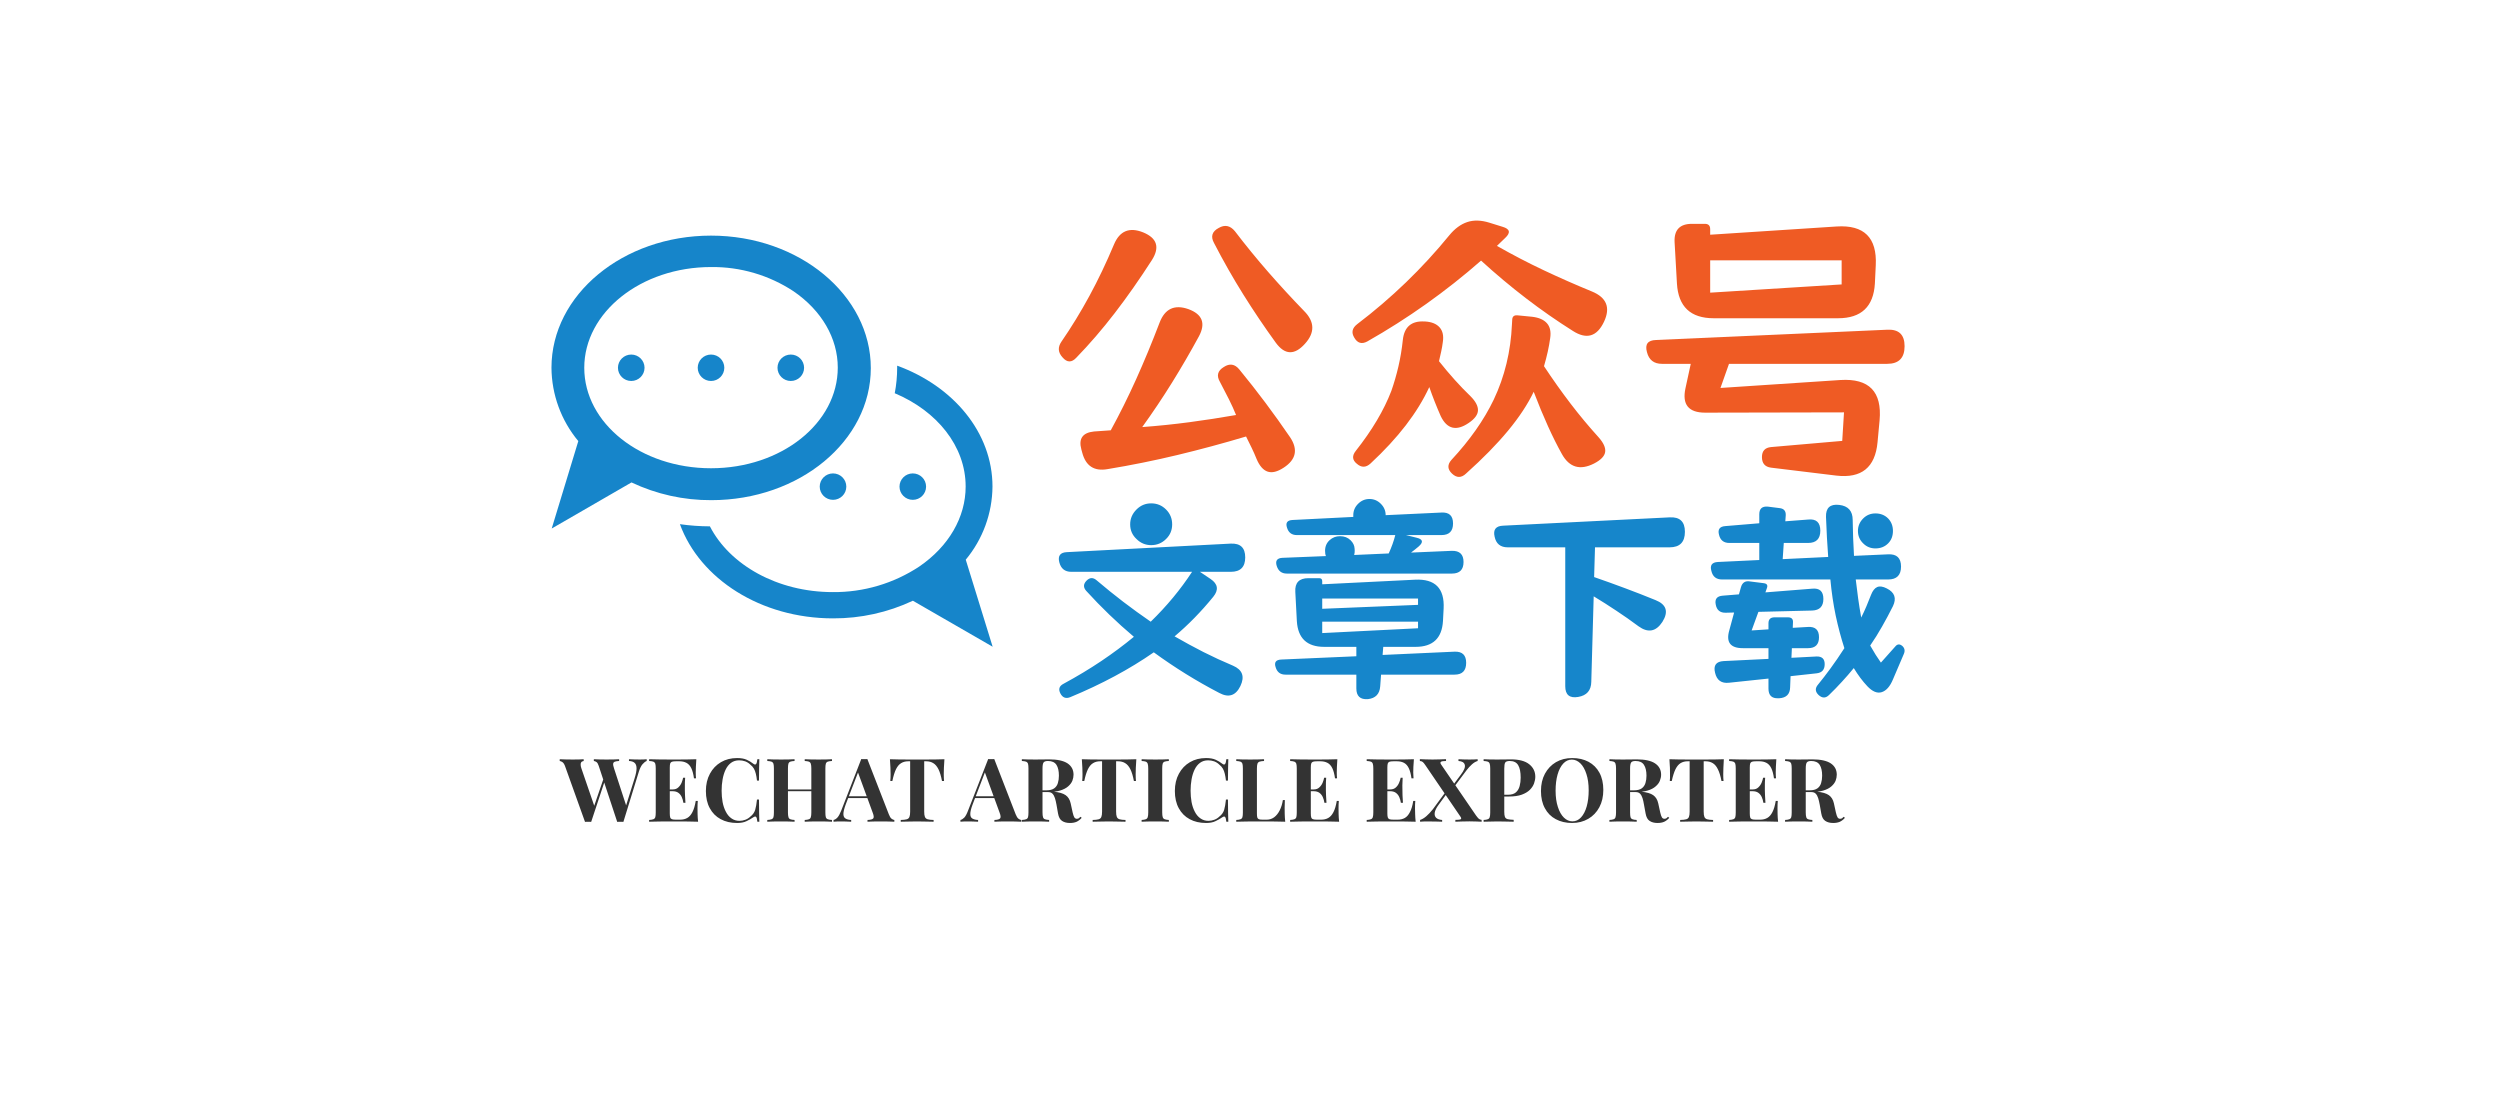
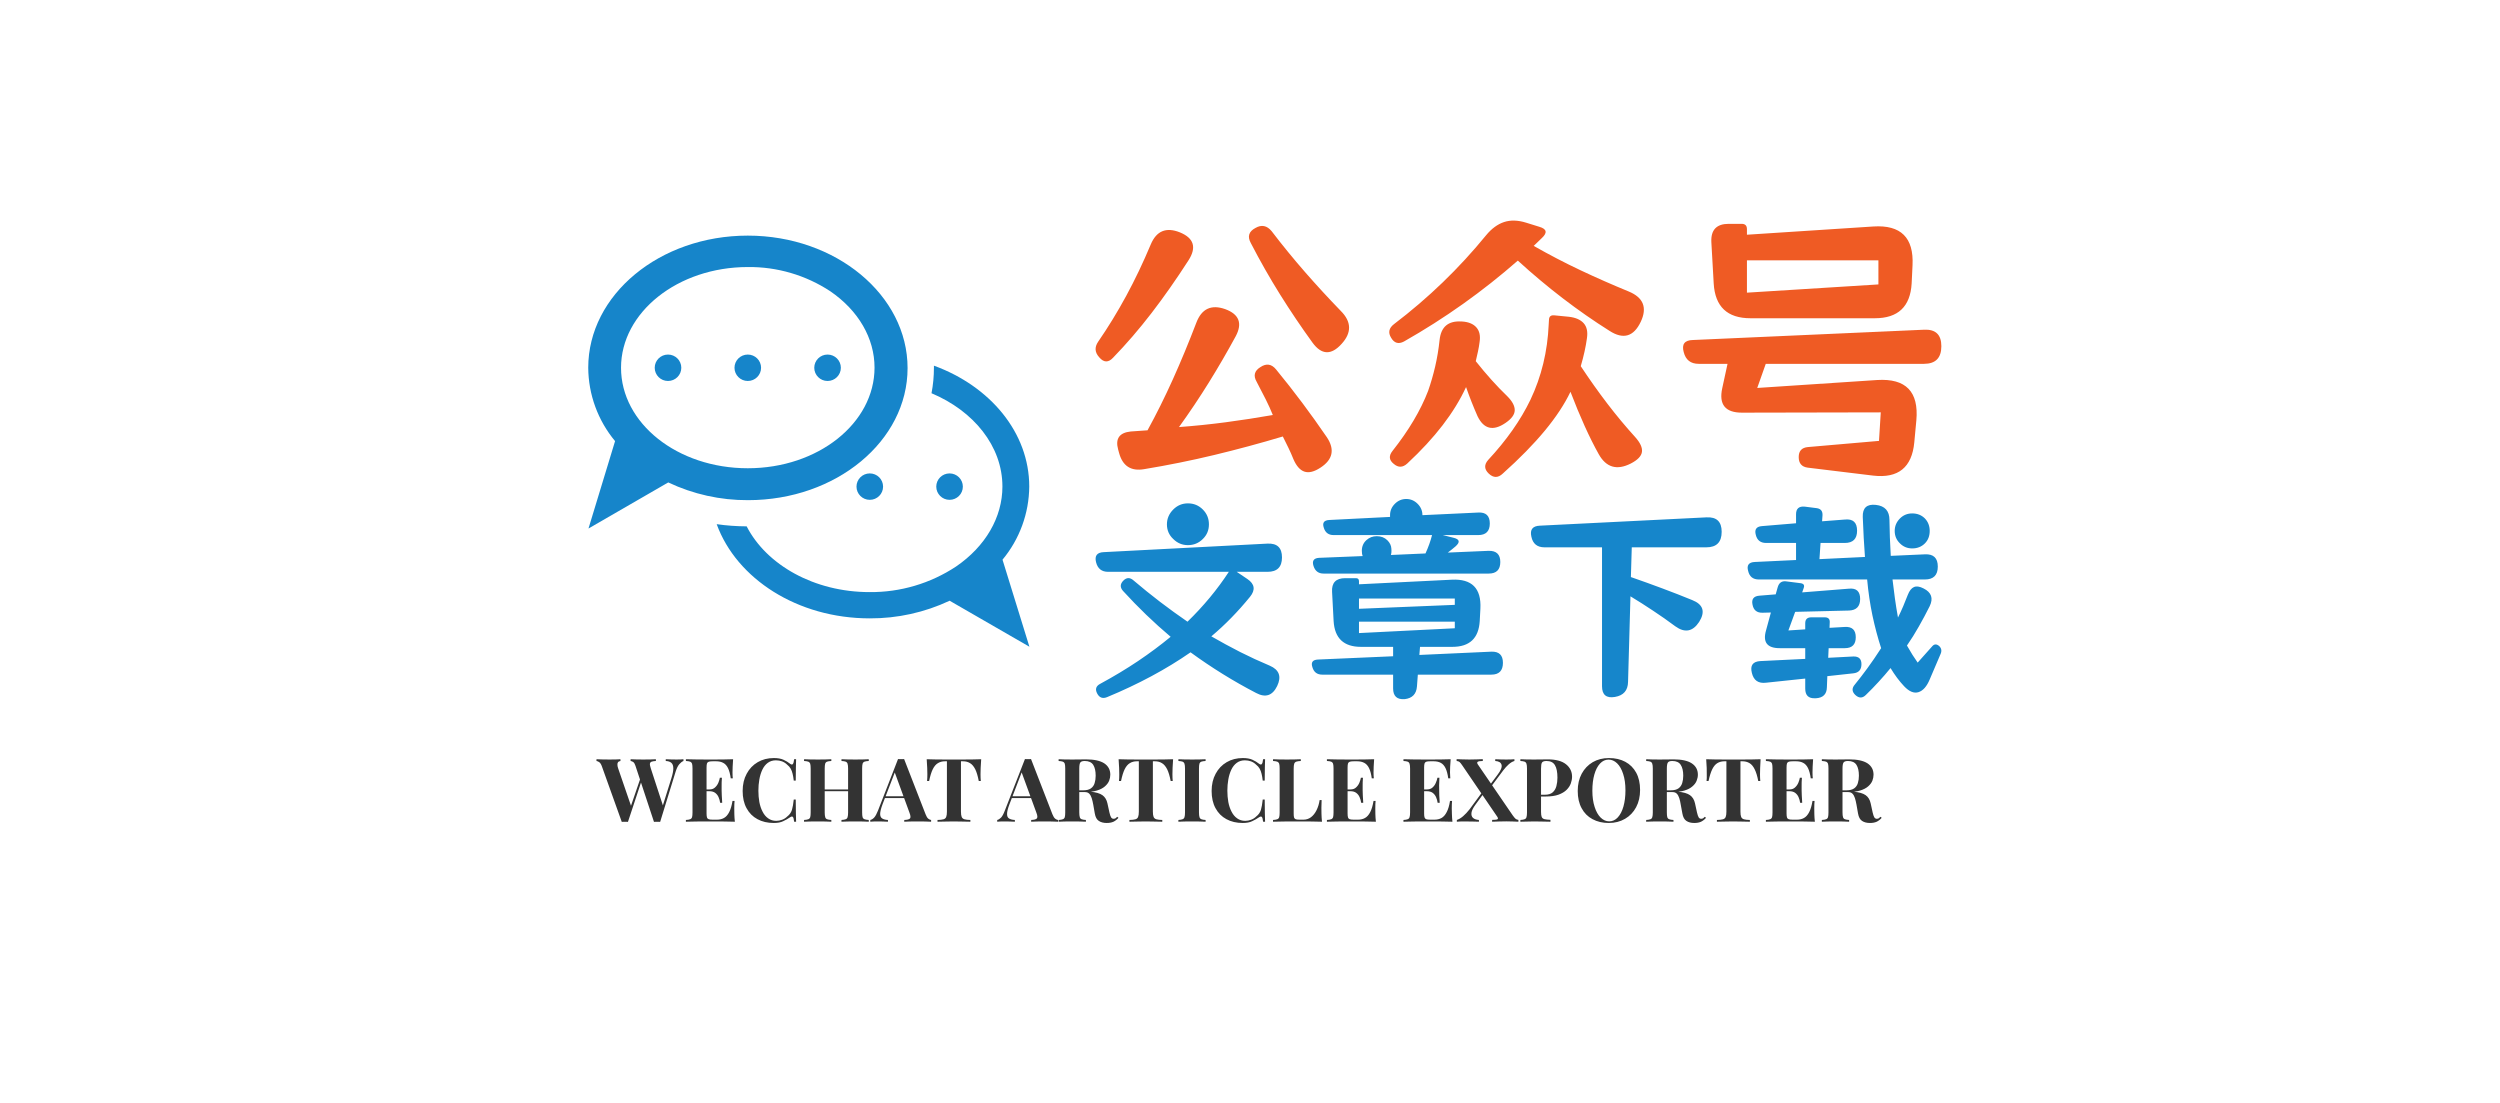
<svg xmlns="http://www.w3.org/2000/svg" version="1.0" viewBox="0 0 340 150" preserveAspectRatio="xMidYMid meet" color-interpolation-filters="sRGB" style="margin: auto;">
-   <g fill="#ef5b24" transform="translate(75,30)">
+   <g fill="#ef5b24" transform="translate(80,30)">
    <g>
      <svg filter="url(#colors350524036)" x="0" y="0" width="60" height="60" filtersec="colorsf6288523337" style="overflow: visible;">
        <svg viewBox="22.59 29.5 54.75 51.02" x="0px" y="0px">
          <path d="M74,69.72a14.37,14.37,0,0,0,3.32-9.08c0-6.7-4.86-12.46-11.83-15a2.17,2.17,0,0,1,0,.26,16.67,16.67,0,0,1-.3,3.16c5.23,2.2,8.8,6.56,8.8,11.58,0,3.81-2.1,7.43-5.76,9.93a19.15,19.15,0,0,1-10.72,3.17c-6.89,0-12.8-3.38-15.26-8.16a27.15,27.15,0,0,1-3.72-.27C41,72.09,48.56,77,57.53,77a23.06,23.06,0,0,0,9.91-2.19h0l9.9,5.71L74,69.71Z" />
          <path d="M42.39,29.5c-10.93,0-19.8,7.34-19.8,16.4A14.38,14.38,0,0,0,25.92,55l0,0-3.3,10.85,9.9-5.72h0a22.88,22.88,0,0,0,9.9,2.2c10.94,0,19.8-7.34,19.8-16.39S53.33,29.5,42.39,29.5Zm0,3.9a18.24,18.24,0,0,1,10.23,3c3.5,2.39,5.5,5.84,5.5,9.48,0,6.89-7,12.49-15.73,12.49S26.66,52.79,26.66,45.9,33.72,33.4,42.39,33.4Z" />
          <ellipse cx="32.49" cy="45.9" rx="1.65" ry="1.64" />
          <ellipse cx="42.39" cy="45.9" rx="1.65" ry="1.64" />
          <ellipse cx="52.29" cy="45.9" rx="1.65" ry="1.64" />
          <ellipse cx="57.53" cy="60.65" rx="1.65" ry="1.64" />
          <ellipse cx="67.43" cy="60.65" rx="1.65" ry="1.64" />
        </svg>
      </svg>
      <defs>
        <filter id="colors350524036">
          <feColorMatrix type="matrix" values="0 0 0 0 0.086  0 0 0 0 0.523  0 0 0 0 0.793  0 0 0 1 0" />
        </filter>
        <filter id="colorsf6288523337">
          <feColorMatrix type="matrix" values="0 0 0 0 0.996  0 0 0 0 0.996  0 0 0 0 0.996  0 0 0 1 0" />
        </filter>
        <filter id="colorsb1166069162">
          <feColorMatrix type="matrix" values="0 0 0 0 0  0 0 0 0 0  0 0 0 0 0  0 0 0 1 0" />
        </filter>
      </defs>
    </g>
    <g transform="translate(69,0)">
      <g transform="matrix(1,0,0,1,0,0)" opacity="1">
        <g transform="scale(1)">
          <g>
            <path d="M29.36 0.16L29.36 0.16Q29.04-0.64 28.68-1.38 28.32-2.12 27.92-2.92L27.92-2.92Q23.24-1.52 18.58-0.4 13.92 0.72 9.08 1.52L9.08 1.52Q6.36 2 5.64-0.72L5.64-0.72 5.52-1.16Q4.92-3.36 7.24-3.6L7.24-3.6 9.52-3.76Q11.32-7.04 12.96-10.68 14.6-14.32 16.16-18.4L16.16-18.4Q17.24-21.24 20.08-20.24L20.08-20.24Q22.92-19.2 21.52-16.56L21.52-16.56Q19.76-13.32 17.86-10.26 15.96-7.2 13.8-4.2L13.8-4.2Q17.04-4.44 20.2-4.86 23.36-5.28 26.56-5.84L26.56-5.84Q26.16-6.84 25.6-7.96 25.04-9.08 24.36-10.36L24.36-10.36Q23.64-11.6 24.88-12.36L24.88-12.36Q26.08-13.16 27-12.04L27-12.04Q28.84-9.8 30.56-7.5 32.28-5.2 33.92-2.8L33.92-2.8Q35.56-0.32 33.04 1.32L33.04 1.32Q31.76 2.16 30.86 1.86 29.96 1.56 29.36 0.16ZM31.96-15.68L31.96-15.68Q29.64-18.88 27.54-22.24 25.44-25.6 23.56-29.24L23.56-29.24Q22.84-30.56 24.2-31.28L24.2-31.28Q25.44-32 26.4-30.84L26.4-30.84Q28.6-27.96 30.94-25.28 33.28-22.6 35.8-20L35.8-20Q38-17.8 35.92-15.52L35.92-15.52Q33.8-13.16 31.96-15.68ZM2.96-13.68L2.96-13.68Q2.04-14.68 2.8-15.8L2.8-15.8Q4.84-18.76 6.62-22.04 8.4-25.32 9.96-29.04L9.96-29.04Q11.12-31.8 13.92-30.68L13.92-30.68Q16.76-29.52 15.12-26.92L15.12-26.92Q12.6-23 10.06-19.7 7.52-16.4 4.84-13.64L4.84-13.64Q3.88-12.6 2.96-13.68ZM42.64-16.36L42.64-16.36Q42-17.4 43.04-18.2L43.04-18.2Q50.04-23.52 55.56-30.28L55.56-30.28Q56.68-31.64 58-32.08 59.32-32.52 61-32L61-32 62.8-31.44Q64.32-31 63.16-29.92L63.16-29.92 62.04-28.84Q65.2-27.04 68.42-25.52 71.64-24 74.96-22.64L74.96-22.64Q77.96-21.4 76.6-18.52L76.6-18.52Q75.16-15.48 72.36-17.28L72.36-17.28Q65.88-21.36 59.88-26.84L59.88-26.84Q52.72-20.56 44.4-15.84L44.4-15.84Q43.28-15.24 42.64-16.36ZM55.92 2.12L55.92 2.12Q55 1.24 55.84 0.28L55.84 0.28Q59.6-3.76 61.6-7.92L61.6-7.92Q63.84-12.64 64.08-18.16L64.08-18.16 64.12-18.84Q64.16-19.44 64.8-19.4L64.8-19.4 66.84-19.2Q68.2-19.04 68.84-18.32 69.48-17.6 69.28-16.28L69.28-16.28Q69.04-14.52 68.44-12.48L68.44-12.48Q70.24-9.76 72.06-7.38 73.88-5 75.84-2.84L75.84-2.84Q76.88-1.68 76.76-0.82 76.64 0.04 75.24 0.76L75.24 0.76Q72.4 2.2 70.88-0.52L70.88-0.52Q69-3.88 67.04-9L67.04-9Q65.84-6.48 63.56-3.72 61.28-0.96 57.84 2.12L57.84 2.12Q56.88 3.04 55.92 2.12ZM43 0.8L43 0.8Q42.04 0.04 42.84-0.96L42.84-0.96Q46.16-5.16 47.68-9.12L47.68-9.12Q48.24-10.72 48.64-12.44 49.04-14.16 49.24-16.04L49.24-16.04Q49.52-18.72 52.2-18.56L52.2-18.56 52.28-18.56Q53.6-18.48 54.24-17.76 54.88-17.04 54.68-15.76L54.68-15.76Q54.6-15.12 54.46-14.48 54.32-13.84 54.16-13.16L54.16-13.16Q56.32-10.44 58.44-8.4L58.44-8.4Q59.48-7.36 59.46-6.48 59.44-5.6 58.2-4.76L58.2-4.76Q55.68-3.04 54.4-5.68L54.4-5.68Q53.52-7.68 52.84-9.64L52.84-9.64Q51.64-7.04 49.66-4.46 47.68-1.88 44.84 0.76L44.84 0.76Q43.92 1.6 43 0.8ZM108.2 2.4L99.32 1.32Q98.08 1.16 98.08-0.12L98.08-0.12Q98.08-1.36 99.32-1.48L99.32-1.48 109-2.32 109.24-6.2 90.36-6.16Q86.96-6.16 87.68-9.48L87.68-9.48 88.4-12.8 84.48-12.8Q82.84-12.8 82.44-14.4L82.44-14.4Q82-16 83.68-16.04L83.68-16.04 115.12-17.44Q117.48-17.56 117.48-15.2L117.48-15.2Q117.48-12.8 115.12-12.8L115.12-12.8 93.6-12.8 92.44-9.52 108.76-10.6Q114.6-10.96 114.08-5.12L114.08-5.12 113.8-2.12Q113.32 3 108.2 2.4L108.2 2.4ZM108.44-19L91.52-19Q86.8-19 86.52-23.72L86.52-23.72 86.2-29.36Q86.08-31.84 88.56-31.84L88.56-31.84 90.32-31.84Q91.04-31.84 91.04-31.12L91.04-31.12 91.04-30.36 108.24-31.48Q113.84-31.84 113.56-26.2L113.56-26.2 113.44-23.72Q113.16-19 108.44-19L108.44-19ZM91.04-26.88L91.04-22.48 108.92-23.6 108.92-26.88 91.04-26.88Z" transform="translate(-2.456191, 32.28167)" />
          </g>
          <g fill="#1686cb" transform="translate(0,37.86167)">
            <g transform="scale(0.99166)">
              <path d="M24.36 1.26L24.36 1.26Q19.68-1.17 15.36-4.32L15.36-4.32Q10.35-0.84 3.9 1.83L3.9 1.83Q3 2.19 2.55 1.32L2.55 1.32Q2.1 0.45 2.97 0L2.97 0Q5.79-1.53 8.17-3.13 10.56-4.74 12.63-6.45L12.63-6.45Q10.89-7.92 9.27-9.48 7.65-11.04 6.09-12.75L6.09-12.75Q5.46-13.47 6.15-14.16L6.15-14.16Q6.81-14.82 7.53-14.19L7.53-14.19Q9.33-12.66 11.17-11.25 13.02-9.84 14.94-8.52L14.94-8.52Q18.24-11.73 20.61-15.36L20.61-15.36 4.05-15.36Q2.73-15.36 2.4-16.68L2.4-16.68Q2.07-18 3.45-18.06L3.45-18.06 25.92-19.23Q27.9-19.32 27.9-17.34L27.9-17.34Q27.9-15.36 25.92-15.36L25.92-15.36 21.69-15.36 23.16-14.37Q24.66-13.35 23.52-11.94L23.52-11.94Q21.03-8.88 18.21-6.51L18.21-6.51Q20.19-5.37 22.17-4.36 24.15-3.36 26.22-2.49L26.22-2.49Q28.17-1.65 27.24 0.3L27.24 0.3Q26.28 2.28 24.36 1.26ZM15-19.02L15-19.02Q13.83-19.02 12.99-19.86L12.99-19.86Q12.12-20.67 12.12-21.87L12.12-21.87Q12.12-23.04 12.99-23.91L12.99-23.91Q13.83-24.75 15-24.75L15-24.75Q16.2-24.75 17.04-23.91L17.04-23.91Q17.88-23.07 17.88-21.87L17.88-21.87Q17.88-20.67 17.04-19.86L17.04-19.86Q16.2-19.02 15-19.02ZM43.14 0.63L43.14-1.26 33.42-1.26Q32.37-1.26 32.07-2.28L32.07-2.28Q31.74-3.27 32.82-3.33L32.82-3.33 43.14-3.78 43.14-5.07 38.73-5.07Q35.19-5.07 34.98-8.61L34.98-8.61 34.77-12.6Q34.65-14.49 36.57-14.49L36.57-14.49 38.04-14.49Q38.46-14.49 38.46-14.07L38.46-14.07 38.46-13.65 51.18-14.28Q55.32-14.49 55.11-10.32L55.11-10.32 55.02-8.61Q54.81-5.07 51.27-5.07L51.27-5.07 46.83-5.07 46.74-3.96 56.61-4.41Q58.2-4.47 58.2-2.88L58.2-2.88Q58.2-1.26 56.61-1.26L56.61-1.26 46.53-1.26 46.41 0.36Q46.29 1.92 44.73 2.1L44.73 2.1Q43.14 2.22 43.14 0.63L43.14 0.63ZM56.25-15.12L33.6-15.12Q32.55-15.12 32.22-16.17L32.22-16.17Q31.89-17.22 33-17.28L33-17.28 38.97-17.52Q38.85-17.79 38.85-18.24L38.85-18.24Q38.85-19.14 39.48-19.71L39.48-19.71Q40.08-20.25 40.89-20.25L40.89-20.25Q41.79-20.25 42.36-19.68L42.36-19.68Q42.87-19.17 42.9-18.54L42.9-18.54Q42.93-18.24 42.9-17.97L42.9-17.97 42.84-17.67 47.58-17.88Q48.18-19.2 48.48-20.4L48.48-20.4 34.98-20.4Q33.93-20.4 33.63-21.42L33.63-21.42Q33.3-22.41 34.38-22.47L34.38-22.47 42.72-22.89 42.72-23.13Q42.72-24.03 43.38-24.69L43.38-24.69Q44.04-25.35 44.94-25.35L44.94-25.35Q45.84-25.35 46.5-24.69L46.5-24.69Q47.16-24.03 47.16-23.13L47.16-23.13 54.81-23.49Q56.4-23.58 56.4-21.99L56.4-21.99Q56.4-20.4 54.81-20.4L54.81-20.4 49.95-20.4 51.39-20.04Q52.71-19.74 51.69-18.84L51.69-18.84Q51.45-18.63 51.18-18.42 50.91-18.21 50.64-18L50.64-18 56.25-18.24Q57.84-18.27 57.84-16.71L57.84-16.71Q57.84-15.12 56.25-15.12L56.25-15.12ZM38.46-8.52L38.46-6.96 51.6-7.62 51.6-8.52 38.46-8.52ZM38.46-11.7L38.46-10.29 51.6-10.83 51.6-11.7 38.46-11.7ZM71.79 0.33L71.79-18.72 63.9-18.72Q62.4-18.72 62.1-20.19L62.1-20.19Q61.77-21.63 63.27-21.69L63.27-21.69 86.1-22.83Q88.2-22.95 88.2-20.85L88.2-20.85Q88.2-18.72 86.1-18.72L86.1-18.72 75.87-18.72 75.75-14.64Q78-13.86 80.08-13.08 82.17-12.3 84.15-11.49L84.15-11.49Q86.43-10.59 85.11-8.49L85.11-8.49Q83.79-6.48 81.84-7.89L81.84-7.89Q80.31-9.03 78.79-10.03 77.28-11.04 75.69-12L75.69-12 75.36-0.27Q75.33 1.5 73.56 1.8L73.56 1.8Q71.79 2.1 71.79 0.33L71.79 0.33ZM113.22 0.33L113.22 0.33Q112.23-0.72 111.36-2.16L111.36-2.16Q110.58-1.2 109.72-0.27 108.87 0.66 107.97 1.53L107.97 1.53Q107.28 2.22 106.53 1.53L106.53 1.53Q105.81 0.84 106.47 0.09L106.47 0.09Q107.28-0.9 108.18-2.13 109.08-3.36 110.07-4.89L110.07-4.89Q109.38-7.02 108.88-9.36 108.39-11.7 108.15-14.31L108.15-14.31 93.3-14.31Q92.1-14.31 91.83-15.48L91.83-15.48Q91.5-16.65 92.73-16.71L92.73-16.71 98.4-16.98 98.4-19.32 94.29-19.32Q93.15-19.32 92.88-20.43L92.88-20.43Q92.58-21.54 93.72-21.63L93.72-21.63 98.4-22.02 98.4-23.25Q98.4-24.42 99.6-24.3L99.6-24.3 101.25-24.09Q102.06-23.97 102.03-23.13L102.03-23.13 101.97-22.29 105.09-22.53Q106.77-22.71 106.77-21L106.77-21Q106.77-19.32 105.09-19.32L105.09-19.32 101.76-19.32 101.61-17.1 107.85-17.4Q107.76-18.66 107.68-20.02 107.61-21.39 107.55-22.89L107.55-22.89Q107.49-24.75 109.35-24.54L109.35-24.54Q111.21-24.33 111.21-22.47L111.21-22.47Q111.24-20.04 111.39-17.55L111.39-17.55 116.07-17.76Q117.84-17.85 117.84-16.08L117.84-16.08Q117.84-14.31 116.07-14.31L116.07-14.31 111.63-14.31Q111.78-12.99 111.96-11.7 112.14-10.41 112.38-9.09L112.38-9.09Q112.77-9.87 113.1-10.65 113.43-11.43 113.73-12.21L113.73-12.21Q114.06-13.05 114.57-13.27 115.08-13.5 115.89-13.08L115.89-13.08Q117.51-12.27 116.73-10.65L116.73-10.65Q116.01-9.21 115.24-7.86 114.48-6.51 113.61-5.25L113.61-5.25Q114-4.56 114.37-3.97 114.75-3.39 115.08-2.91L115.08-2.91 117.06-5.13Q117.48-5.64 118.02-5.19L118.02-5.19Q118.5-4.74 118.23-4.11L118.23-4.11 116.73-0.6Q116.13 0.84 115.2 1.14 114.27 1.44 113.22 0.33ZM99.66 0.66L99.66-0.72 94.26-0.15Q92.7 0.03 92.34-1.5L92.34-1.5Q91.95-3.03 93.51-3.12L93.51-3.12 99.66-3.42 99.66-4.89 96.15-4.89Q93.57-4.89 94.29-7.35L94.29-7.35 94.95-9.78 93.81-9.75Q92.64-9.72 92.43-10.86L92.43-10.86Q92.19-12 93.39-12.09L93.39-12.09 95.61-12.27 95.88-13.23Q96.15-14.22 97.14-14.04L97.14-14.04 99.03-13.8Q99.66-13.71 99.45-13.14L99.45-13.14 99.24-12.54 105.66-13.05Q107.19-13.2 107.19-11.64L107.19-11.64Q107.19-10.11 105.66-10.05L105.66-10.05 98.28-9.87 97.35-7.32 99.66-7.47 99.66-8.31Q99.66-9.12 100.5-9.12L100.5-9.12 102.33-9.12Q103.08-9.12 103.02-8.4L103.02-8.4 102.99-7.68 105.09-7.8Q106.59-7.89 106.59-6.39L106.59-6.39Q106.59-4.89 105.09-4.89L105.09-4.89 102.87-4.89 102.81-3.57 106.26-3.75Q107.37-3.78 107.37-2.7L107.37-2.7Q107.37-1.56 106.26-1.44L106.26-1.44 102.69-1.05 102.63 0.48Q102.6 1.89 101.13 1.98L101.13 1.98 101.01 1.98Q99.66 2.04 99.66 0.66L99.66 0.66ZM114.33-18.57L114.33-18.57Q113.34-18.57 112.65-19.26L112.65-19.26Q111.93-19.95 111.93-20.97L111.93-20.97Q111.93-21.96 112.65-22.68L112.65-22.68Q113.34-23.37 114.33-23.37L114.33-23.37Q115.38-23.37 116.07-22.68L116.07-22.68Q116.73-21.99 116.73-20.97L116.73-20.97Q116.73-19.92 116.07-19.26L116.07-19.26Q115.38-18.57 114.33-18.57Z" transform="translate(-2.336316, 25.35)" />
            </g>
          </g>
        </g>
      </g>
      <g fill="#333333" transform="matrix(1,0,0,1,-29.88309,73.09109)" opacity="1">
        <rect width="0" />
        <rect x="139.79" width="35" />
        <g transform="translate(-38,0)">
          <g transform="scale(1)">
            <path d="M11.69-8.50L11.69-8.50L11.69-8.26Q11.42-8.16 11.14-7.84Q10.85-7.52 10.63-6.83L10.63-6.83L8.52 0.02Q8.42 0.01 8.32 0.01Q8.21 0.01 8.10 0.01L8.10 0.01Q7.99 0.01 7.88 0.01Q7.78 0.01 7.68 0.02L7.68 0.02L5.16-7.61Q5.04-7.98 4.87-8.11Q4.69-8.24 4.50-8.26L4.50-8.26L4.50-8.50Q4.84-8.48 5.30-8.47Q5.76-8.46 6.22-8.46L6.22-8.46Q6.74-8.46 7.21-8.47Q7.67-8.48 7.94-8.50L7.94-8.50L7.94-8.26Q7.58-8.24 7.37-8.17Q7.16-8.10 7.13-7.90Q7.10-7.69 7.25-7.25L7.25-7.25L8.95-2.04L8.68-1.55L10.03-5.86Q10.32-6.77 10.31-7.28Q10.30-7.80 10.03-8.02Q9.77-8.24 9.28-8.26L9.28-8.26L9.28-8.50Q9.68-8.48 10.04-8.47Q10.40-8.46 10.76-8.46L10.76-8.46Q11.04-8.46 11.27-8.47Q11.51-8.48 11.69-8.50ZM3.12-8.50L3.12-8.50L3.12-8.26Q2.88-8.22 2.78-8.08Q2.69-7.94 2.71-7.72Q2.72-7.50 2.81-7.25L2.81-7.25L4.64-1.92L4.32-1.49L5.86-5.98L6.02-5.65L4.14 0.02Q4.04 0.01 3.94 0.01Q3.83 0.01 3.72 0.01L3.72 0.01Q3.61 0.01 3.50 0.01Q3.40 0.01 3.30 0.02L3.30 0.02L0.61-7.49Q0.46-7.93 0.25-8.09Q0.04-8.24-0.14-8.26L-0.14-8.26L-0.14-8.50Q0.22-8.48 0.71-8.47Q1.20-8.46 1.64-8.46L1.64-8.46Q2.12-8.46 2.50-8.47Q2.88-8.48 3.12-8.50ZM18.44-8.50L18.44-8.50Q18.40-7.97 18.38-7.48Q18.36-6.98 18.36-6.72L18.36-6.72Q18.36-6.48 18.37-6.26Q18.38-6.05 18.40-5.90L18.40-5.90L18.12-5.90Q18-6.78 17.75-7.29Q17.50-7.80 17.09-8.01Q16.69-8.22 16.15-8.22L16.15-8.22L15.66-8.22Q15.30-8.22 15.13-8.16Q14.95-8.10 14.89-7.93Q14.83-7.75 14.83-7.37L14.83-7.37L14.83-1.13Q14.83-0.76 14.89-0.58Q14.95-0.40 15.13-0.34Q15.30-0.28 15.66-0.28L15.66-0.28L16.25-0.28Q16.79-0.28 17.20-0.51Q17.62-0.74 17.91-1.31Q18.20-1.87 18.36-2.83L18.36-2.83L18.64-2.83Q18.60-2.45 18.60-1.82L18.60-1.82Q18.60-1.55 18.61-1.04Q18.62-0.54 18.68 0L18.68 0Q18.07-0.02 17.30-0.03Q16.54-0.04 15.94-0.04L15.94-0.04Q15.53-0.04 14.86-0.04Q14.18-0.04 13.43-0.03Q12.67-0.02 12.02 0L12.02 0L12.02-0.24Q12.41-0.26 12.60-0.34Q12.79-0.41 12.86-0.62Q12.92-0.84 12.92-1.27L12.92-1.27L12.92-7.22Q12.92-7.67 12.86-7.88Q12.79-8.09 12.59-8.17Q12.40-8.24 12.02-8.26L12.02-8.26L12.02-8.50Q12.67-8.48 13.43-8.47Q14.18-8.46 14.86-8.46Q15.53-8.46 15.94-8.46L15.94-8.46Q16.49-8.46 17.19-8.47Q17.89-8.47 18.44-8.50ZM14.47-4.39L16.57-4.39Q16.57-4.39 16.57-4.27Q16.57-4.15 16.57-4.15L16.57-4.15L14.47-4.15Q14.47-4.15 14.47-4.27Q14.47-4.39 14.47-4.39L14.47-4.39ZM16.64-5.98L16.92-5.98Q16.87-5.29 16.88-4.93Q16.88-4.57 16.88-4.27L16.88-4.27Q16.88-3.97 16.90-3.61Q16.91-3.25 16.96-2.57L16.96-2.57L16.68-2.57Q16.62-2.99 16.46-3.35Q16.30-3.71 16.00-3.93Q15.70-4.15 15.22-4.15L15.22-4.15L15.22-4.39Q15.70-4.39 15.98-4.66Q16.27-4.92 16.43-5.29Q16.58-5.65 16.64-5.98L16.64-5.98ZM23.99-8.66L23.99-8.66Q24.78-8.66 25.29-8.43Q25.80-8.20 26.20-7.88L26.20-7.88Q26.44-7.70 26.56-7.84Q26.69-7.98 26.74-8.50L26.74-8.50L27.01-8.50Q26.99-8.03 26.98-7.36Q26.96-6.70 26.96-5.59L26.96-5.59L26.69-5.59Q26.63-6.14 26.53-6.53Q26.44-6.92 26.27-7.22Q26.10-7.52 25.79-7.76L25.79-7.76Q25.49-8.06 25.09-8.21Q24.70-8.35 24.26-8.35L24.26-8.35Q23.62-8.35 23.16-8.01Q22.70-7.67 22.42-7.08Q22.14-6.49 22.01-5.75Q21.88-5.02 21.88-4.22L21.88-4.22Q21.88-3.42 22.01-2.68Q22.15-1.94 22.45-1.37Q22.74-0.79 23.21-0.46Q23.68-0.12 24.31-0.12L24.31-0.12Q24.71-0.12 25.11-0.27Q25.51-0.42 25.80-0.71L25.80-0.71Q26.27-1.07 26.44-1.60Q26.60-2.14 26.69-3.02L26.69-3.02L26.96-3.02Q26.96-1.88 26.98-1.18Q26.99-0.48 27.01 0L27.01 0L26.74 0Q26.69-0.52 26.57-0.65Q26.46-0.78 26.20-0.61L26.20-0.61Q25.75-0.30 25.25-0.07Q24.76 0.17 23.98 0.17L23.98 0.17Q22.70 0.17 21.75-0.35Q20.80-0.86 20.27-1.84Q19.74-2.81 19.74-4.18L19.74-4.18Q19.74-5.52 20.29-6.53Q20.83-7.54 21.79-8.10Q22.74-8.66 23.99-8.66ZM33.18 0L33.18 0L33.18-0.24Q33.56-0.26 33.76-0.34Q33.95-0.41 34.01-0.62Q34.08-0.84 34.08-1.27L34.08-1.27L34.08-7.22Q34.08-7.67 34.01-7.88Q33.95-8.09 33.75-8.17Q33.55-8.24 33.18-8.26L33.18-8.26L33.18-8.50Q33.50-8.48 34.03-8.47Q34.55-8.46 35.06-8.46L35.06-8.46Q35.62-8.46 36.10-8.47Q36.59-8.48 36.89-8.50L36.89-8.50L36.89-8.26Q36.50-8.24 36.31-8.17Q36.11-8.09 36.05-7.88Q35.99-7.67 35.99-7.22L35.99-7.22L35.99-1.27Q35.99-0.84 36.05-0.62Q36.12-0.41 36.31-0.34Q36.50-0.26 36.89-0.24L36.89-0.24L36.89 0Q36.59-0.02 36.10-0.03Q35.62-0.04 35.06-0.04L35.06-0.04Q34.55-0.04 34.03-0.03Q33.50-0.02 33.18 0ZM28.09 0L28.09 0L28.09-0.24Q28.48-0.26 28.67-0.34Q28.86-0.41 28.93-0.62Q28.99-0.84 28.99-1.27L28.99-1.27L28.99-7.22Q28.99-7.67 28.93-7.88Q28.86-8.09 28.66-8.17Q28.46-8.24 28.09-8.26L28.09-8.26L28.09-8.50Q28.40-8.48 28.90-8.47Q29.40-8.46 29.99-8.46L29.99-8.46Q30.49-8.46 30.98-8.47Q31.48-8.48 31.80-8.50L31.80-8.50L31.80-8.26Q31.42-8.24 31.22-8.17Q31.02-8.09 30.96-7.88Q30.90-7.67 30.90-7.22L30.90-7.22L30.90-1.27Q30.90-0.84 30.97-0.62Q31.03-0.41 31.22-0.34Q31.42-0.26 31.80-0.24L31.80-0.24L31.80 0Q31.48-0.02 30.98-0.03Q30.49-0.04 29.99-0.04L29.99-0.04Q29.40-0.04 28.90-0.03Q28.40-0.02 28.09 0ZM34.86-4.15L30.12-4.15L30.12-4.39L34.86-4.39L34.86-4.15ZM41.70-8.52L41.70-8.52L44.62-1.01Q44.78-0.58 44.99-0.41Q45.20-0.25 45.37-0.24L45.37-0.24L45.37 0Q45.01-0.02 44.53-0.03Q44.04-0.04 43.55-0.04L43.55-0.04Q43.00-0.04 42.50-0.03Q42.01-0.02 41.72 0L41.72 0L41.72-0.24Q42.34-0.26 42.50-0.45Q42.66-0.64 42.42-1.25L42.42-1.25L40.38-6.83L40.60-7.14L38.77-2.39Q38.44-1.50 38.44-1.04Q38.45-0.59 38.74-0.43Q39.02-0.26 39.50-0.24L39.50-0.24L39.50 0Q39.11-0.02 38.75-0.03Q38.39-0.04 38.02-0.04L38.02-0.04Q37.75-0.04 37.52-0.03Q37.28-0.02 37.10 0L37.10 0L37.10-0.24Q37.36-0.29 37.62-0.56Q37.88-0.84 38.14-1.50L38.14-1.50L40.87-8.52Q41.06-8.51 41.29-8.51Q41.51-8.51 41.70-8.52ZM39.08-3.46L42.54-3.46L42.54-3.22L38.96-3.22L39.08-3.46ZM52.18-8.50L52.18-8.50Q52.13-7.88 52.11-7.32Q52.09-6.76 52.09-6.46L52.09-6.46Q52.09-6.19 52.10-5.95Q52.12-5.71 52.13-5.54L52.13-5.54L51.85-5.54Q51.66-6.55 51.37-7.14Q51.07-7.73 50.66-7.97Q50.26-8.22 49.70-8.22L49.70-8.22L49.43-8.22L49.43-1.37Q49.43-0.89 49.53-0.65Q49.63-0.41 49.91-0.33Q50.18-0.25 50.71-0.24L50.71-0.24L50.71 0Q50.34-0.01 49.72-0.02Q49.10-0.04 48.43-0.04L48.43-0.04Q47.77-0.04 47.18-0.02Q46.60-0.01 46.24 0L46.24 0L46.24-0.24Q46.78-0.25 47.05-0.33Q47.33-0.41 47.42-0.65Q47.52-0.89 47.52-1.37L47.52-1.37L47.52-8.22L47.26-8.22Q46.70-8.22 46.30-7.97Q45.89-7.73 45.60-7.15Q45.31-6.56 45.10-5.54L45.10-5.54L44.82-5.54Q44.84-5.71 44.85-5.95Q44.86-6.19 44.86-6.46L44.86-6.46Q44.86-6.76 44.84-7.32Q44.82-7.88 44.77-8.50L44.77-8.50Q45.32-8.48 45.98-8.47Q46.63-8.46 47.29-8.46Q47.95-8.46 48.48-8.46L48.48-8.46Q49.02-8.46 49.67-8.46Q50.33-8.46 50.99-8.47Q51.65-8.48 52.18-8.50ZM58.96-8.52L58.96-8.52L61.87-1.01Q62.04-0.58 62.25-0.41Q62.46-0.25 62.63-0.24L62.63-0.24L62.63 0Q62.27-0.02 61.78-0.03Q61.30-0.04 60.80-0.04L60.80-0.04Q60.25-0.04 59.76-0.03Q59.27-0.02 58.98 0L58.98 0L58.98-0.24Q59.59-0.26 59.75-0.45Q59.92-0.64 59.68-1.25L59.68-1.25L57.64-6.83L57.85-7.14L56.03-2.39Q55.69-1.50 55.70-1.04Q55.70-0.59 55.99-0.43Q56.28-0.26 56.76-0.24L56.76-0.24L56.76 0Q56.36-0.02 56.00-0.03Q55.64-0.04 55.27-0.04L55.27-0.04Q55.01-0.04 54.77-0.03Q54.54-0.02 54.36 0L54.36 0L54.36-0.24Q54.61-0.29 54.88-0.56Q55.14-0.84 55.39-1.50L55.39-1.50L58.13-8.52Q58.32-8.51 58.54-8.51Q58.76-8.51 58.96-8.52ZM56.34-3.46L59.80-3.46L59.80-3.22L56.22-3.22L56.34-3.46ZM62.71-8.26L62.71-8.50Q63.01-8.48 63.52-8.47Q64.03-8.46 64.54-8.46L64.54-8.46Q65.11-8.46 65.65-8.47Q66.19-8.48 66.42-8.48L66.42-8.48Q68.09-8.48 68.92-7.94Q69.74-7.39 69.74-6.40L69.74-6.40Q69.74-5.99 69.58-5.57Q69.41-5.16 69.01-4.81Q68.60-4.45 67.91-4.24Q67.21-4.03 66.16-4.03L66.16-4.03L65.00-4.03L65.00-4.27L66.04-4.27Q66.74-4.27 67.11-4.54Q67.48-4.81 67.61-5.26Q67.75-5.71 67.75-6.26L67.75-6.26Q67.75-7.21 67.42-7.73Q67.08-8.26 66.26-8.26L66.26-8.26Q65.80-8.26 65.66-8.05Q65.52-7.85 65.52-7.22L65.52-7.22L65.52-1.27Q65.52-0.84 65.59-0.62Q65.65-0.41 65.84-0.34Q66.04-0.26 66.42-0.24L66.42-0.24L66.42 0Q66.10-0.02 65.60-0.03Q65.11-0.04 64.61-0.04L64.61-0.04Q64.03-0.04 63.52-0.03Q63.01-0.02 62.71 0L62.71 0L62.71-0.24Q63.10-0.26 63.29-0.34Q63.48-0.41 63.55-0.62Q63.61-0.84 63.61-1.27L63.61-1.27L63.61-7.22Q63.61-7.67 63.55-7.88Q63.48-8.09 63.28-8.17Q63.08-8.24 62.71-8.26L62.71-8.26ZM65.00-4.03L64.98-4.24Q65.50-4.22 65.87-4.19Q66.25-4.15 66.54-4.12Q66.83-4.09 67.06-4.08L67.06-4.08Q68.15-3.98 68.67-3.61Q69.19-3.24 69.35-2.50L69.35-2.50L69.62-1.26Q69.73-0.78 69.85-0.59Q69.97-0.40 70.20-0.40L70.20-0.40Q70.36-0.41 70.46-0.47Q70.56-0.54 70.68-0.67L70.68-0.67L70.85-0.53Q70.52-0.16 70.15 0.01Q69.78 0.17 69.25 0.17L69.25 0.17Q68.60 0.17 68.18-0.11Q67.76-0.38 67.63-1.13L67.63-1.13L67.42-2.33Q67.33-2.83 67.21-3.21Q67.09-3.59 66.88-3.81Q66.67-4.03 66.30-4.03L66.30-4.03L65.00-4.03ZM78.28-8.50L78.28-8.50Q78.23-7.88 78.21-7.32Q78.19-6.76 78.19-6.46L78.19-6.46Q78.19-6.19 78.20-5.95Q78.22-5.71 78.23-5.54L78.23-5.54L77.95-5.54Q77.76-6.55 77.47-7.14Q77.17-7.73 76.76-7.97Q76.36-8.22 75.80-8.22L75.80-8.22L75.53-8.22L75.53-1.37Q75.53-0.89 75.63-0.65Q75.73-0.41 76.01-0.33Q76.28-0.25 76.81-0.24L76.81-0.24L76.81 0Q76.44-0.01 75.82-0.02Q75.20-0.04 74.53-0.04L74.53-0.04Q73.87-0.04 73.28-0.02Q72.70-0.01 72.34 0L72.34 0L72.34-0.24Q72.88-0.25 73.15-0.33Q73.43-0.41 73.52-0.65Q73.62-0.89 73.62-1.37L73.62-1.37L73.62-8.22L73.36-8.22Q72.80-8.22 72.40-7.97Q71.99-7.73 71.70-7.15Q71.41-6.56 71.20-5.54L71.20-5.54L70.92-5.54Q70.94-5.71 70.95-5.95Q70.96-6.19 70.96-6.46L70.96-6.46Q70.96-6.76 70.94-7.32Q70.92-7.88 70.87-8.50L70.87-8.50Q71.42-8.48 72.08-8.47Q72.73-8.46 73.39-8.46Q74.05-8.46 74.58-8.46L74.58-8.46Q75.12-8.46 75.77-8.46Q76.43-8.46 77.09-8.47Q77.75-8.48 78.28-8.50ZM82.70-8.50L82.70-8.50L82.70-8.26Q82.32-8.24 82.12-8.17Q81.92-8.09 81.86-7.88Q81.80-7.67 81.80-7.22L81.80-7.22L81.80-1.27Q81.80-0.84 81.87-0.62Q81.94-0.41 82.13-0.34Q82.32-0.26 82.70-0.24L82.70-0.24L82.70 0Q82.38-0.02 81.89-0.03Q81.40-0.04 80.89-0.04L80.89-0.04Q80.30-0.04 79.81-0.03Q79.31-0.02 79.00 0L79.00 0L79.00-0.24Q79.38-0.26 79.57-0.34Q79.76-0.41 79.83-0.62Q79.90-0.84 79.90-1.27L79.90-1.27L79.90-7.22Q79.90-7.67 79.83-7.88Q79.76-8.09 79.57-8.17Q79.37-8.24 79.00-8.26L79.00-8.26L79.00-8.50Q79.31-8.48 79.81-8.47Q80.30-8.46 80.89-8.46L80.89-8.46Q81.40-8.46 81.89-8.47Q82.38-8.48 82.70-8.50ZM87.77-8.66L87.77-8.66Q88.56-8.66 89.07-8.43Q89.58-8.20 89.98-7.88L89.98-7.88Q90.22-7.70 90.34-7.84Q90.47-7.98 90.52-8.50L90.52-8.50L90.79-8.50Q90.77-8.03 90.76-7.36Q90.74-6.70 90.74-5.59L90.74-5.59L90.47-5.59Q90.41-6.14 90.31-6.53Q90.22-6.92 90.05-7.22Q89.88-7.52 89.57-7.76L89.57-7.76Q89.27-8.06 88.87-8.21Q88.48-8.35 88.04-8.35L88.04-8.35Q87.40-8.35 86.94-8.01Q86.48-7.67 86.20-7.08Q85.92-6.49 85.79-5.75Q85.66-5.02 85.66-4.22L85.66-4.22Q85.66-3.42 85.79-2.68Q85.93-1.94 86.23-1.37Q86.52-0.79 86.99-0.46Q87.46-0.12 88.09-0.12L88.09-0.12Q88.49-0.12 88.89-0.27Q89.29-0.42 89.58-0.71L89.58-0.71Q90.05-1.07 90.22-1.60Q90.38-2.14 90.47-3.02L90.47-3.02L90.74-3.02Q90.74-1.88 90.76-1.18Q90.77-0.48 90.79 0L90.79 0L90.52 0Q90.47-0.52 90.35-0.65Q90.24-0.78 89.98-0.61L89.98-0.61Q89.53-0.30 89.03-0.07Q88.54 0.17 87.76 0.17L87.76 0.17Q86.48 0.17 85.53-0.35Q84.58-0.86 84.05-1.84Q83.52-2.81 83.52-4.18L83.52-4.18Q83.52-5.52 84.07-6.53Q84.61-7.54 85.57-8.10Q86.52-8.66 87.77-8.66ZM95.65-8.50L95.65-8.50L95.65-8.26Q95.24-8.24 95.03-8.17Q94.82-8.09 94.75-7.88Q94.68-7.67 94.68-7.22L94.68-7.22L94.68-1.13Q94.68-0.76 94.73-0.58Q94.79-0.40 94.95-0.34Q95.11-0.28 95.44-0.28L95.44-0.28L96.02-0.28Q96.58-0.28 97.03-0.61Q97.48-0.95 97.78-1.55Q98.09-2.16 98.21-2.95L98.21-2.95L98.48-2.95Q98.45-2.54 98.45-1.90L98.45-1.90Q98.45-1.62 98.46-1.09Q98.47-0.56 98.53 0L98.53 0Q97.92-0.02 97.15-0.03Q96.38-0.04 95.78-0.04L95.78-0.04Q95.38-0.04 94.70-0.04Q94.03-0.04 93.28-0.03Q92.52-0.02 91.87 0L91.87 0L91.87-0.24Q92.26-0.26 92.45-0.34Q92.64-0.41 92.71-0.62Q92.77-0.84 92.77-1.27L92.77-1.27L92.77-7.22Q92.77-7.67 92.71-7.88Q92.64-8.09 92.44-8.17Q92.24-8.24 91.87-8.26L91.87-8.26L91.87-8.50Q92.17-8.48 92.68-8.47Q93.19-8.46 93.77-8.46L93.77-8.46Q94.30-8.46 94.81-8.47Q95.32-8.48 95.65-8.50ZM105.62-8.50L105.62-8.50Q105.58-7.97 105.56-7.48Q105.54-6.98 105.54-6.72L105.54-6.72Q105.54-6.48 105.55-6.26Q105.56-6.05 105.58-5.90L105.58-5.90L105.30-5.90Q105.18-6.78 104.93-7.29Q104.68-7.80 104.27-8.01Q103.87-8.22 103.33-8.22L103.33-8.22L102.84-8.22Q102.48-8.22 102.31-8.16Q102.13-8.10 102.07-7.93Q102.01-7.75 102.01-7.37L102.01-7.37L102.01-1.13Q102.01-0.76 102.07-0.58Q102.13-0.40 102.31-0.34Q102.48-0.28 102.84-0.28L102.84-0.28L103.43-0.28Q103.97-0.28 104.38-0.51Q104.80-0.74 105.09-1.31Q105.38-1.87 105.54-2.83L105.54-2.83L105.82-2.83Q105.78-2.45 105.78-1.82L105.78-1.82Q105.78-1.55 105.79-1.04Q105.80-0.54 105.86 0L105.86 0Q105.25-0.02 104.48-0.03Q103.72-0.04 103.12-0.04L103.12-0.04Q102.71-0.04 102.04-0.04Q101.36-0.04 100.61-0.03Q99.85-0.02 99.20 0L99.20 0L99.20-0.24Q99.59-0.26 99.78-0.34Q99.97-0.41 100.04-0.62Q100.10-0.84 100.10-1.27L100.10-1.27L100.10-7.22Q100.10-7.67 100.04-7.88Q99.97-8.09 99.77-8.17Q99.58-8.24 99.20-8.26L99.20-8.26L99.20-8.50Q99.85-8.48 100.61-8.47Q101.36-8.46 102.04-8.46Q102.71-8.46 103.12-8.46L103.12-8.46Q103.67-8.46 104.37-8.47Q105.07-8.47 105.62-8.50ZM101.65-4.39L103.75-4.39Q103.75-4.39 103.75-4.27Q103.75-4.15 103.75-4.15L103.75-4.15L101.65-4.15Q101.65-4.15 101.65-4.27Q101.65-4.39 101.65-4.39L101.65-4.39ZM103.82-5.98L104.10-5.98Q104.05-5.29 104.06-4.93Q104.06-4.57 104.06-4.27L104.06-4.27Q104.06-3.97 104.08-3.61Q104.09-3.25 104.14-2.57L104.14-2.57L103.86-2.57Q103.80-2.99 103.64-3.35Q103.48-3.71 103.18-3.93Q102.88-4.15 102.40-4.15L102.40-4.15L102.40-4.39Q102.88-4.39 103.16-4.66Q103.45-4.92 103.61-5.29Q103.76-5.65 103.82-5.98L103.82-5.98ZM116.03-8.50L116.03-8.50Q115.98-7.97 115.96-7.48Q115.94-6.98 115.94-6.72L115.94-6.72Q115.94-6.48 115.96-6.26Q115.97-6.05 115.98-5.90L115.98-5.90L115.70-5.90Q115.58-6.78 115.33-7.29Q115.08-7.80 114.68-8.01Q114.28-8.22 113.74-8.22L113.74-8.22L113.24-8.22Q112.88-8.22 112.71-8.16Q112.54-8.10 112.48-7.93Q112.42-7.75 112.42-7.37L112.42-7.37L112.42-1.13Q112.42-0.76 112.48-0.58Q112.54-0.40 112.71-0.34Q112.88-0.28 113.24-0.28L113.24-0.28L113.83-0.28Q114.37-0.28 114.79-0.51Q115.20-0.74 115.49-1.31Q115.79-1.87 115.94-2.83L115.94-2.83L116.22-2.83Q116.18-2.45 116.18-1.82L116.18-1.82Q116.18-1.55 116.20-1.04Q116.21-0.54 116.27 0L116.27 0Q115.66-0.02 114.89-0.03Q114.12-0.04 113.52-0.04L113.52-0.04Q113.11-0.04 112.44-0.04Q111.77-0.04 111.01-0.03Q110.26-0.02 109.61 0L109.61 0L109.61-0.24Q109.99-0.26 110.18-0.34Q110.38-0.41 110.44-0.62Q110.51-0.84 110.51-1.27L110.51-1.27L110.51-7.22Q110.51-7.67 110.44-7.88Q110.38-8.09 110.18-8.17Q109.98-8.24 109.61-8.26L109.61-8.26L109.61-8.50Q110.26-8.48 111.01-8.47Q111.77-8.46 112.44-8.46Q113.11-8.46 113.52-8.46L113.52-8.46Q114.07-8.46 114.77-8.47Q115.48-8.47 116.03-8.50ZM112.06-4.39L114.16-4.39Q114.16-4.39 114.16-4.27Q114.16-4.15 114.16-4.15L114.16-4.15L112.06-4.15Q112.06-4.15 112.06-4.27Q112.06-4.39 112.06-4.39L112.06-4.39ZM114.23-5.98L114.50-5.98Q114.46-5.29 114.46-4.93Q114.47-4.57 114.47-4.27L114.47-4.27Q114.47-3.97 114.48-3.61Q114.49-3.25 114.54-2.57L114.54-2.57L114.26-2.57Q114.20-2.99 114.04-3.35Q113.88-3.71 113.58-3.93Q113.28-4.15 112.80-4.15L112.80-4.15L112.80-4.39Q113.28-4.39 113.57-4.66Q113.86-4.92 114.01-5.29Q114.17-5.65 114.23-5.98L114.23-5.98ZM120.40-8.51L120.40-8.51L120.40-8.26Q119.86-8.26 119.71-8.15Q119.56-8.05 119.72-7.80L119.72-7.80L124.48-0.85Q124.72-0.52 124.86-0.40Q125.00-0.28 125.24-0.25L125.24-0.25L125.24 0Q125.00-0.01 124.55-0.03Q124.09-0.05 123.60-0.05L123.60-0.05Q123.06-0.05 122.50-0.03Q121.94-0.01 121.67 0L121.67 0L121.67-0.25Q122.22-0.25 122.38-0.33Q122.54-0.41 122.38-0.66L122.38-0.66L117.61-7.66Q117.38-8.00 117.24-8.12Q117.10-8.24 116.84-8.26L116.84-8.26L116.84-8.51Q117.10-8.50 117.58-8.48Q118.07-8.46 118.56-8.46L118.56-8.46Q119.10-8.46 119.60-8.48Q120.10-8.50 120.40-8.51ZM118.61-1.70L120.50-4.27Q120.50-4.27 120.55-4.12Q120.60-3.96 120.60-3.96L120.60-3.96L119.40-2.32Q118.92-1.67 118.86-1.22Q118.80-0.77 119.07-0.52Q119.34-0.28 119.87-0.24L119.87-0.24L119.87 0Q119.64-0.01 119.27-0.02Q118.90-0.02 118.54-0.03Q118.18-0.04 117.97-0.04L117.97-0.04Q117.25-0.04 116.87 0L116.87 0L116.87-0.24Q117.29-0.38 117.72-0.75Q118.15-1.12 118.61-1.70L118.61-1.70ZM124.70-8.50L124.70-8.50L124.70-8.26Q124.31-8.15 123.92-7.80Q123.53-7.45 123.19-7.00L123.19-7.00L121.25-4.40Q121.25-4.40 121.21-4.56Q121.16-4.72 121.16-4.72L121.16-4.72L122.40-6.38Q123.08-7.26 122.95-7.74Q122.82-8.22 122.09-8.26L122.09-8.26L122.09-8.50Q122.44-8.48 122.87-8.47Q123.30-8.46 123.60-8.46L123.60-8.46Q124.32-8.46 124.70-8.50ZM125.51-8.26L125.51-8.50Q125.81-8.48 126.32-8.47Q126.83-8.46 127.33-8.46L127.33-8.46Q127.91-8.46 128.45-8.47Q128.99-8.48 129.22-8.48L129.22-8.48Q130.88-8.48 131.71-7.82Q132.54-7.16 132.54-6.12L132.54-6.12Q132.54-5.69 132.37-5.21Q132.20-4.74 131.80-4.34Q131.40-3.94 130.70-3.68Q130.01-3.43 128.95-3.43L128.95-3.43L127.73-3.43L127.73-3.67L128.83-3.67Q129.54-3.67 129.91-4.00Q130.27-4.32 130.41-4.85Q130.55-5.38 130.55-5.99L130.55-5.99Q130.55-7.13 130.21-7.69Q129.88-8.26 129.06-8.26L129.06-8.26Q128.59-8.26 128.45-8.05Q128.32-7.85 128.32-7.22L128.32-7.22L128.32-1.34Q128.32-0.88 128.41-0.65Q128.51-0.42 128.78-0.35Q129.06-0.28 129.60-0.26L129.60-0.26L129.60 0Q129.23-0.01 128.64-0.02Q128.05-0.04 127.40-0.04L127.40-0.04Q126.89-0.04 126.40-0.02Q125.90-0.01 125.51 0L125.51 0L125.51-0.24Q125.89-0.26 126.08-0.34Q126.28-0.41 126.34-0.62Q126.41-0.84 126.41-1.27L126.41-1.27L126.41-7.22Q126.41-7.67 126.34-7.88Q126.28-8.09 126.08-8.17Q125.88-8.24 125.51-8.26L125.51-8.26ZM137.56-8.66L137.56-8.66Q138.83-8.66 139.78-8.15Q140.74-7.63 141.26-6.67Q141.79-5.70 141.79-4.32L141.79-4.32Q141.79-2.98 141.25-1.97Q140.71-0.96 139.75-0.40Q138.78 0.17 137.54 0.17L137.54 0.17Q136.27 0.17 135.32-0.35Q134.36-0.86 133.84-1.84Q133.31-2.81 133.31-4.18L133.31-4.18Q133.31-5.52 133.85-6.53Q134.40-7.54 135.35-8.10Q136.31-8.66 137.56-8.66ZM137.51-8.45L137.51-8.45Q136.84-8.45 136.34-7.91Q135.84-7.37 135.57-6.42Q135.30-5.47 135.30-4.22L135.30-4.22Q135.30-2.95 135.61-2.01Q135.91-1.07 136.43-0.56Q136.96-0.05 137.59-0.05L137.59-0.05Q138.26-0.05 138.76-0.59Q139.26-1.13 139.53-2.08Q139.80-3.04 139.80-4.27L139.80-4.27Q139.80-5.56 139.49-6.49Q139.19-7.43 138.67-7.94Q138.14-8.45 137.51-8.45ZM142.62-8.26L142.62-8.50Q142.92-8.48 143.43-8.47Q143.94-8.46 144.44-8.46L144.44-8.46Q145.02-8.46 145.56-8.47Q146.10-8.48 146.33-8.48L146.33-8.48Q148.00-8.48 148.82-7.94Q149.65-7.39 149.65-6.40L149.65-6.40Q149.65-5.99 149.48-5.57Q149.32-5.16 148.91-4.81Q148.51-4.45 147.82-4.24Q147.12-4.03 146.06-4.03L146.06-4.03L144.91-4.03L144.91-4.27L145.94-4.27Q146.65-4.27 147.02-4.54Q147.38-4.81 147.52-5.26Q147.66-5.71 147.66-6.26L147.66-6.26Q147.66-7.21 147.32-7.73Q146.99-8.26 146.17-8.26L146.17-8.26Q145.70-8.26 145.57-8.05Q145.43-7.85 145.43-7.22L145.43-7.22L145.43-1.27Q145.43-0.84 145.49-0.62Q145.56-0.41 145.75-0.34Q145.94-0.26 146.33-0.24L146.33-0.24L146.33 0Q146.00-0.02 145.51-0.03Q145.02-0.04 144.52-0.04L144.52-0.04Q143.94-0.04 143.43-0.03Q142.92-0.02 142.62 0L142.62 0L142.62-0.24Q143.00-0.26 143.20-0.34Q143.39-0.41 143.45-0.62Q143.52-0.84 143.52-1.27L143.52-1.27L143.52-7.22Q143.52-7.67 143.45-7.88Q143.39-8.09 143.19-8.17Q142.99-8.24 142.62-8.26L142.62-8.26ZM144.91-4.03L144.89-4.24Q145.40-4.22 145.78-4.19Q146.16-4.15 146.45-4.12Q146.74-4.09 146.96-4.08L146.96-4.08Q148.06-3.98 148.58-3.61Q149.10-3.24 149.26-2.50L149.26-2.50L149.53-1.26Q149.64-0.78 149.76-0.59Q149.88-0.40 150.11-0.40L150.11-0.40Q150.26-0.41 150.37-0.47Q150.47-0.54 150.59-0.67L150.59-0.67L150.76-0.53Q150.43-0.16 150.06 0.01Q149.69 0.17 149.16 0.17L149.16 0.17Q148.51 0.17 148.09-0.11Q147.67-0.38 147.54-1.13L147.54-1.13L147.32-2.33Q147.24-2.83 147.12-3.21Q147.00-3.59 146.79-3.81Q146.58-4.03 146.21-4.03L146.21-4.03L144.91-4.03ZM158.18-8.50L158.18-8.50Q158.14-7.88 158.12-7.32Q158.10-6.76 158.10-6.46L158.10-6.46Q158.10-6.19 158.11-5.95Q158.12-5.71 158.14-5.54L158.14-5.54L157.86-5.54Q157.67-6.55 157.37-7.14Q157.08-7.73 156.67-7.97Q156.26-8.22 155.71-8.22L155.71-8.22L155.44-8.22L155.44-1.37Q155.44-0.89 155.54-0.65Q155.64-0.41 155.92-0.33Q156.19-0.25 156.72-0.24L156.72-0.24L156.72 0Q156.35-0.01 155.73-0.02Q155.11-0.04 154.44-0.04L154.44-0.04Q153.78-0.04 153.19-0.02Q152.60-0.01 152.24 0L152.24 0L152.24-0.24Q152.78-0.25 153.06-0.33Q153.34-0.41 153.43-0.65Q153.53-0.89 153.53-1.37L153.53-1.37L153.53-8.22L153.26-8.22Q152.71-8.22 152.30-7.97Q151.90-7.73 151.61-7.15Q151.32-6.56 151.10-5.54L151.10-5.54L150.83-5.54Q150.85-5.71 150.86-5.95Q150.86-6.19 150.86-6.46L150.86-6.46Q150.86-6.76 150.85-7.32Q150.83-7.88 150.78-8.50L150.78-8.50Q151.33-8.48 151.99-8.47Q152.64-8.46 153.30-8.46Q153.96-8.46 154.49-8.46L154.49-8.46Q155.03-8.46 155.68-8.46Q156.34-8.46 157.00-8.47Q157.66-8.48 158.18-8.50ZM165.32-8.50L165.32-8.50Q165.28-7.97 165.26-7.48Q165.24-6.98 165.24-6.72L165.24-6.72Q165.24-6.48 165.25-6.26Q165.26-6.05 165.28-5.90L165.28-5.90L165.00-5.90Q164.88-6.78 164.63-7.29Q164.38-7.80 163.97-8.01Q163.57-8.22 163.03-8.22L163.03-8.22L162.54-8.22Q162.18-8.22 162.01-8.16Q161.83-8.10 161.77-7.93Q161.71-7.75 161.71-7.37L161.71-7.37L161.71-1.13Q161.71-0.76 161.77-0.58Q161.83-0.40 162.01-0.34Q162.18-0.28 162.54-0.28L162.54-0.28L163.13-0.28Q163.67-0.28 164.08-0.51Q164.50-0.74 164.79-1.31Q165.08-1.87 165.24-2.83L165.24-2.83L165.52-2.83Q165.48-2.45 165.48-1.82L165.48-1.82Q165.48-1.55 165.49-1.04Q165.50-0.54 165.56 0L165.56 0Q164.95-0.02 164.18-0.03Q163.42-0.04 162.82-0.04L162.82-0.04Q162.41-0.04 161.74-0.04Q161.06-0.04 160.31-0.03Q159.55-0.02 158.90 0L158.90 0L158.90-0.24Q159.29-0.26 159.48-0.34Q159.67-0.41 159.74-0.62Q159.80-0.84 159.80-1.27L159.80-1.27L159.80-7.22Q159.80-7.67 159.74-7.88Q159.67-8.09 159.47-8.17Q159.28-8.24 158.90-8.26L158.90-8.26L158.90-8.50Q159.55-8.48 160.31-8.47Q161.06-8.46 161.74-8.46Q162.41-8.46 162.82-8.46L162.82-8.46Q163.37-8.46 164.07-8.47Q164.77-8.47 165.32-8.50ZM161.35-4.39L163.45-4.39Q163.45-4.39 163.45-4.27Q163.45-4.15 163.45-4.15L163.45-4.15L161.35-4.15Q161.35-4.15 161.35-4.27Q161.35-4.39 161.35-4.39L161.35-4.39ZM163.52-5.98L163.80-5.98Q163.75-5.29 163.76-4.93Q163.76-4.57 163.76-4.27L163.76-4.27Q163.76-3.97 163.78-3.61Q163.79-3.25 163.84-2.57L163.84-2.57L163.56-2.57Q163.50-2.99 163.34-3.35Q163.18-3.71 162.88-3.93Q162.58-4.15 162.10-4.15L162.10-4.15L162.10-4.39Q162.58-4.39 162.86-4.66Q163.15-4.92 163.31-5.29Q163.46-5.65 163.52-5.98L163.52-5.98ZM166.51-8.26L166.51-8.50Q166.81-8.48 167.32-8.47Q167.83-8.46 168.34-8.46L168.34-8.46Q168.91-8.46 169.45-8.47Q169.99-8.48 170.22-8.48L170.22-8.48Q171.89-8.48 172.72-7.94Q173.54-7.39 173.54-6.40L173.54-6.40Q173.54-5.99 173.38-5.57Q173.21-5.16 172.81-4.81Q172.40-4.45 171.71-4.24Q171.01-4.03 169.96-4.03L169.96-4.03L168.80-4.03L168.80-4.27L169.84-4.27Q170.54-4.27 170.91-4.54Q171.28-4.81 171.41-5.26Q171.55-5.71 171.55-6.26L171.55-6.26Q171.55-7.21 171.22-7.73Q170.88-8.26 170.06-8.26L170.06-8.26Q169.60-8.26 169.46-8.05Q169.32-7.85 169.32-7.22L169.32-7.22L169.32-1.27Q169.32-0.84 169.39-0.62Q169.45-0.41 169.64-0.34Q169.84-0.26 170.22-0.24L170.22-0.24L170.22 0Q169.90-0.02 169.40-0.03Q168.91-0.04 168.41-0.04L168.41-0.04Q167.83-0.04 167.32-0.03Q166.81-0.02 166.51 0L166.51 0L166.51-0.24Q166.90-0.26 167.09-0.34Q167.28-0.41 167.35-0.62Q167.41-0.84 167.41-1.27L167.41-1.27L167.41-7.22Q167.41-7.67 167.35-7.88Q167.28-8.09 167.08-8.17Q166.88-8.24 166.51-8.26L166.51-8.26ZM168.80-4.03L168.78-4.24Q169.30-4.22 169.67-4.19Q170.05-4.15 170.34-4.12Q170.63-4.09 170.86-4.08L170.86-4.08Q171.95-3.98 172.47-3.61Q172.99-3.24 173.15-2.50L173.15-2.50L173.42-1.26Q173.53-0.78 173.65-0.59Q173.77-0.40 174.00-0.40L174.00-0.40Q174.16-0.41 174.26-0.47Q174.36-0.54 174.48-0.67L174.48-0.67L174.65-0.53Q174.32-0.16 173.95 0.01Q173.58 0.17 173.05 0.17L173.05 0.17Q172.40 0.17 171.98-0.11Q171.56-0.38 171.43-1.13L171.43-1.13L171.22-2.33Q171.13-2.83 171.01-3.21Q170.89-3.59 170.68-3.81Q170.47-4.03 170.10-4.03L170.10-4.03L168.80-4.03Z" transform="translate(0.144, 8.664)" />
          </g>
        </g>
      </g>
    </g>
  </g>
</svg>
